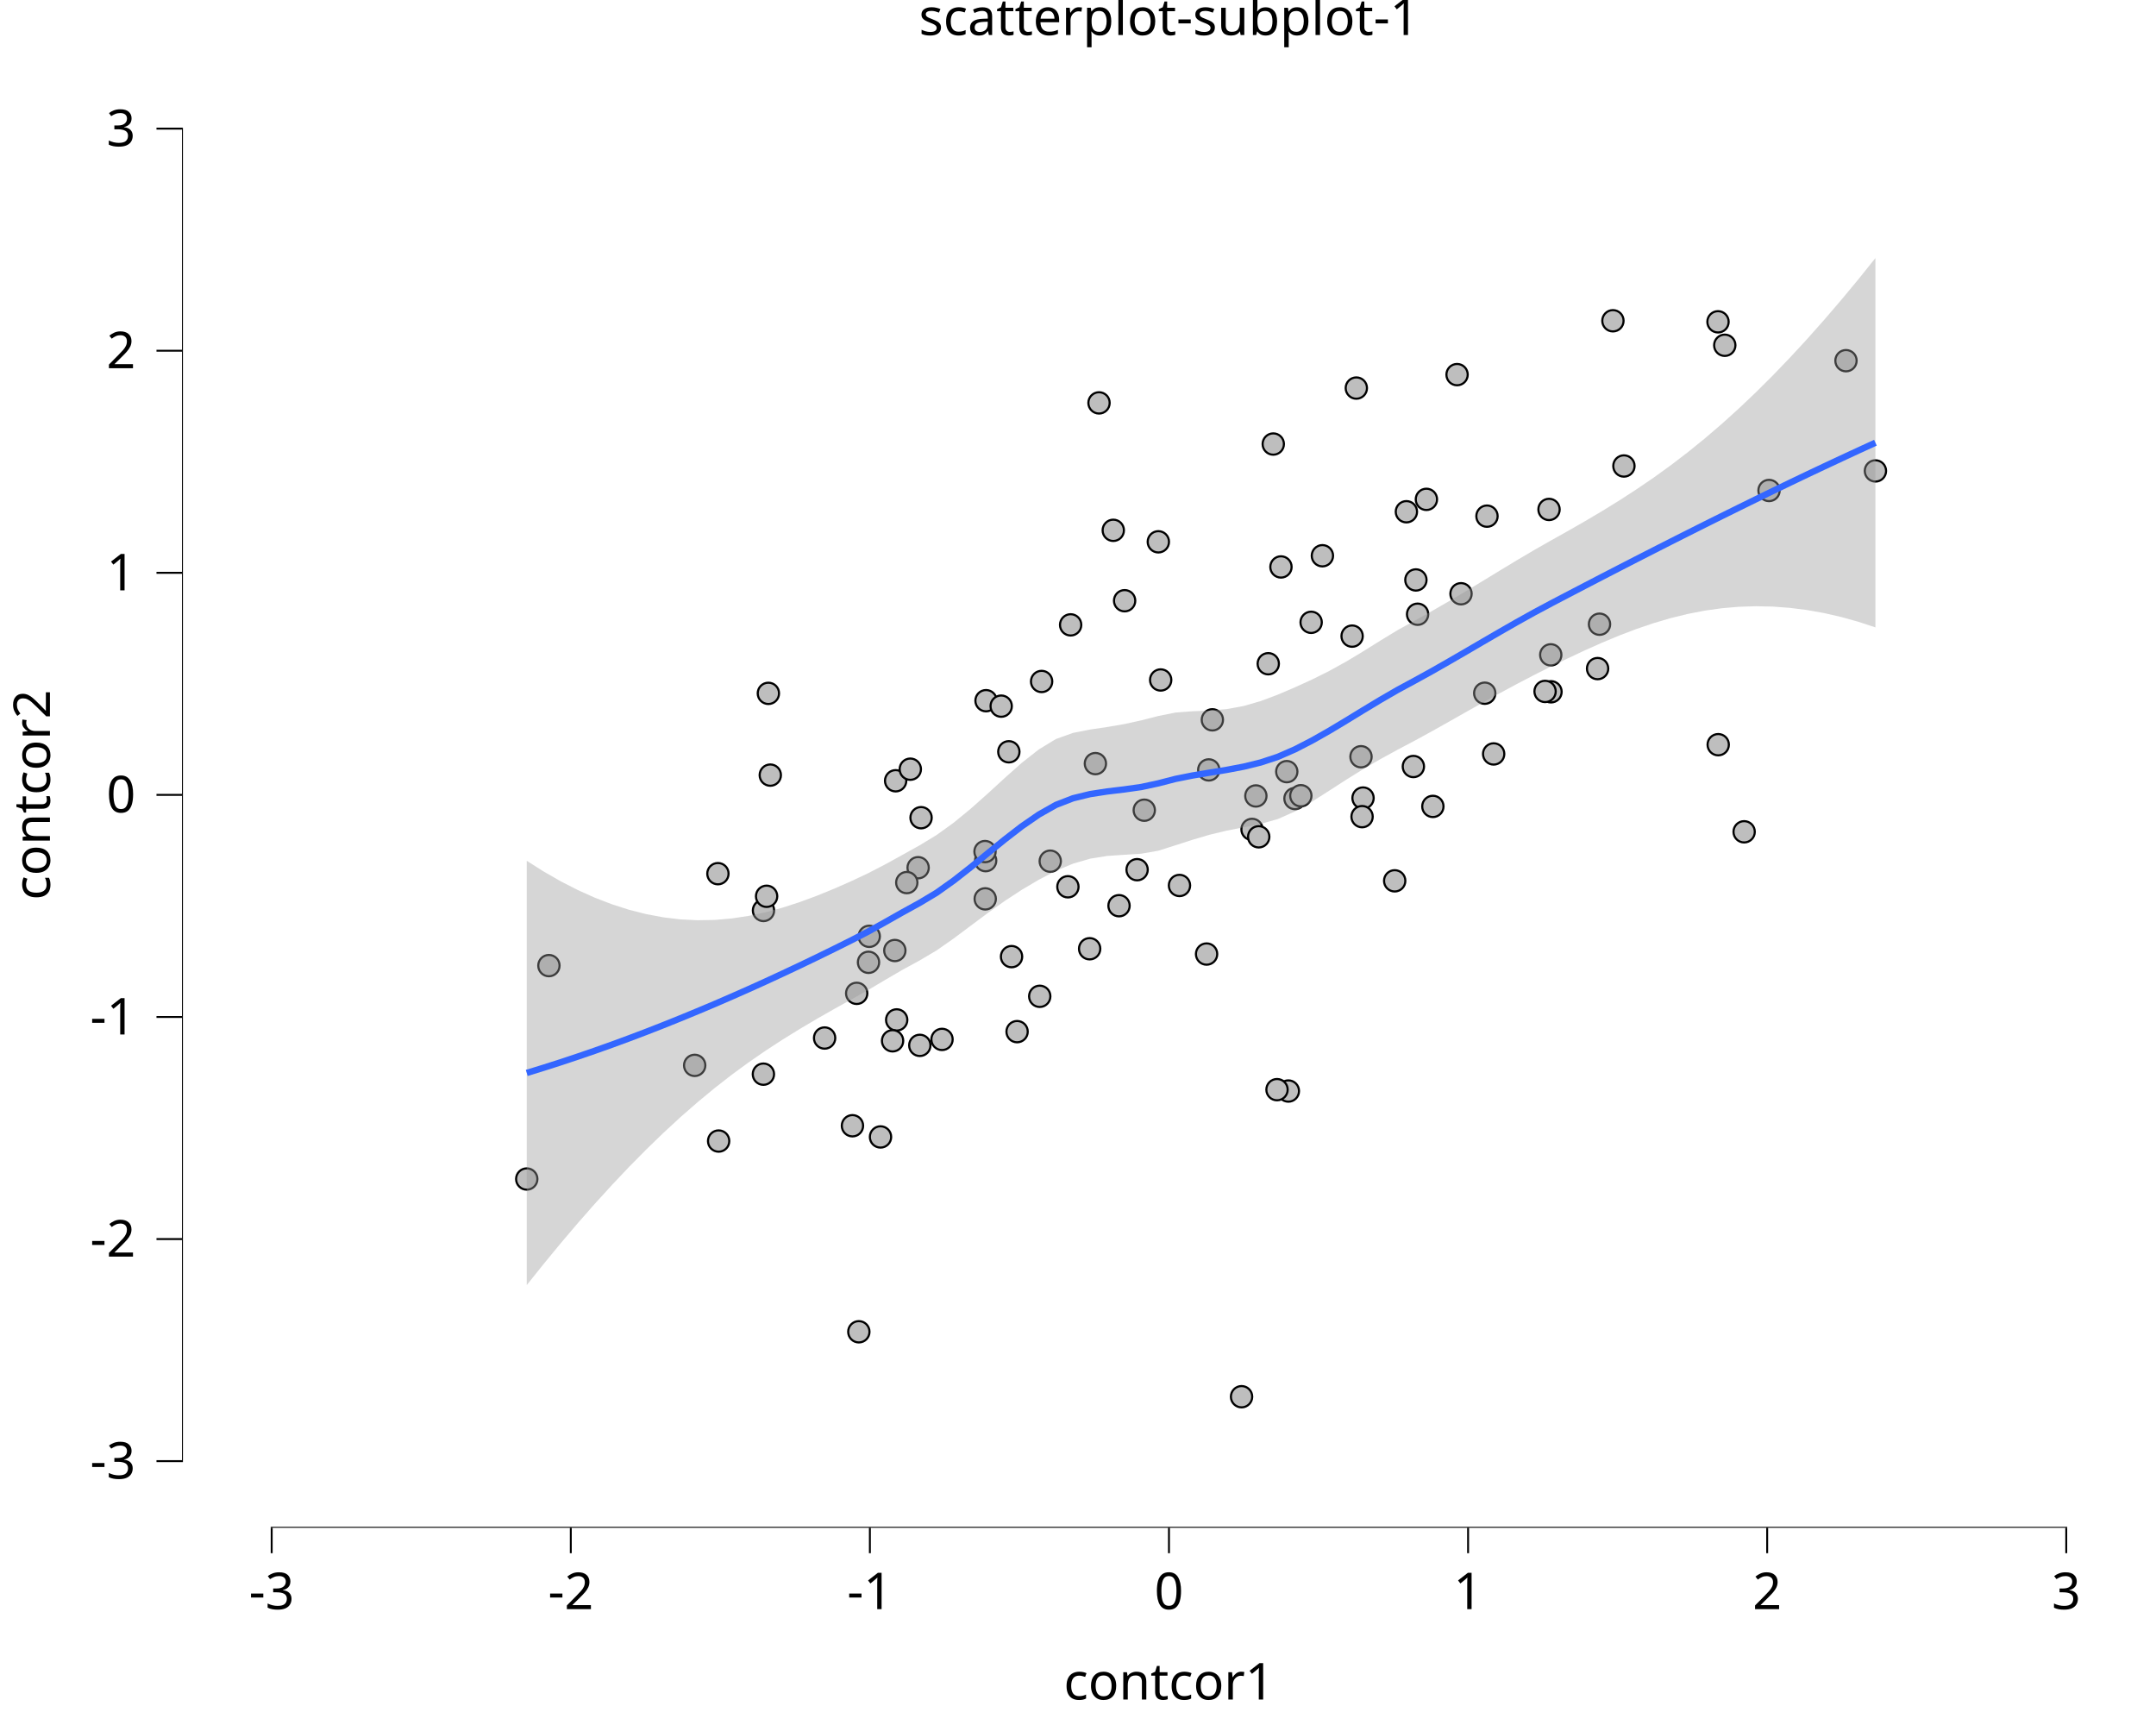
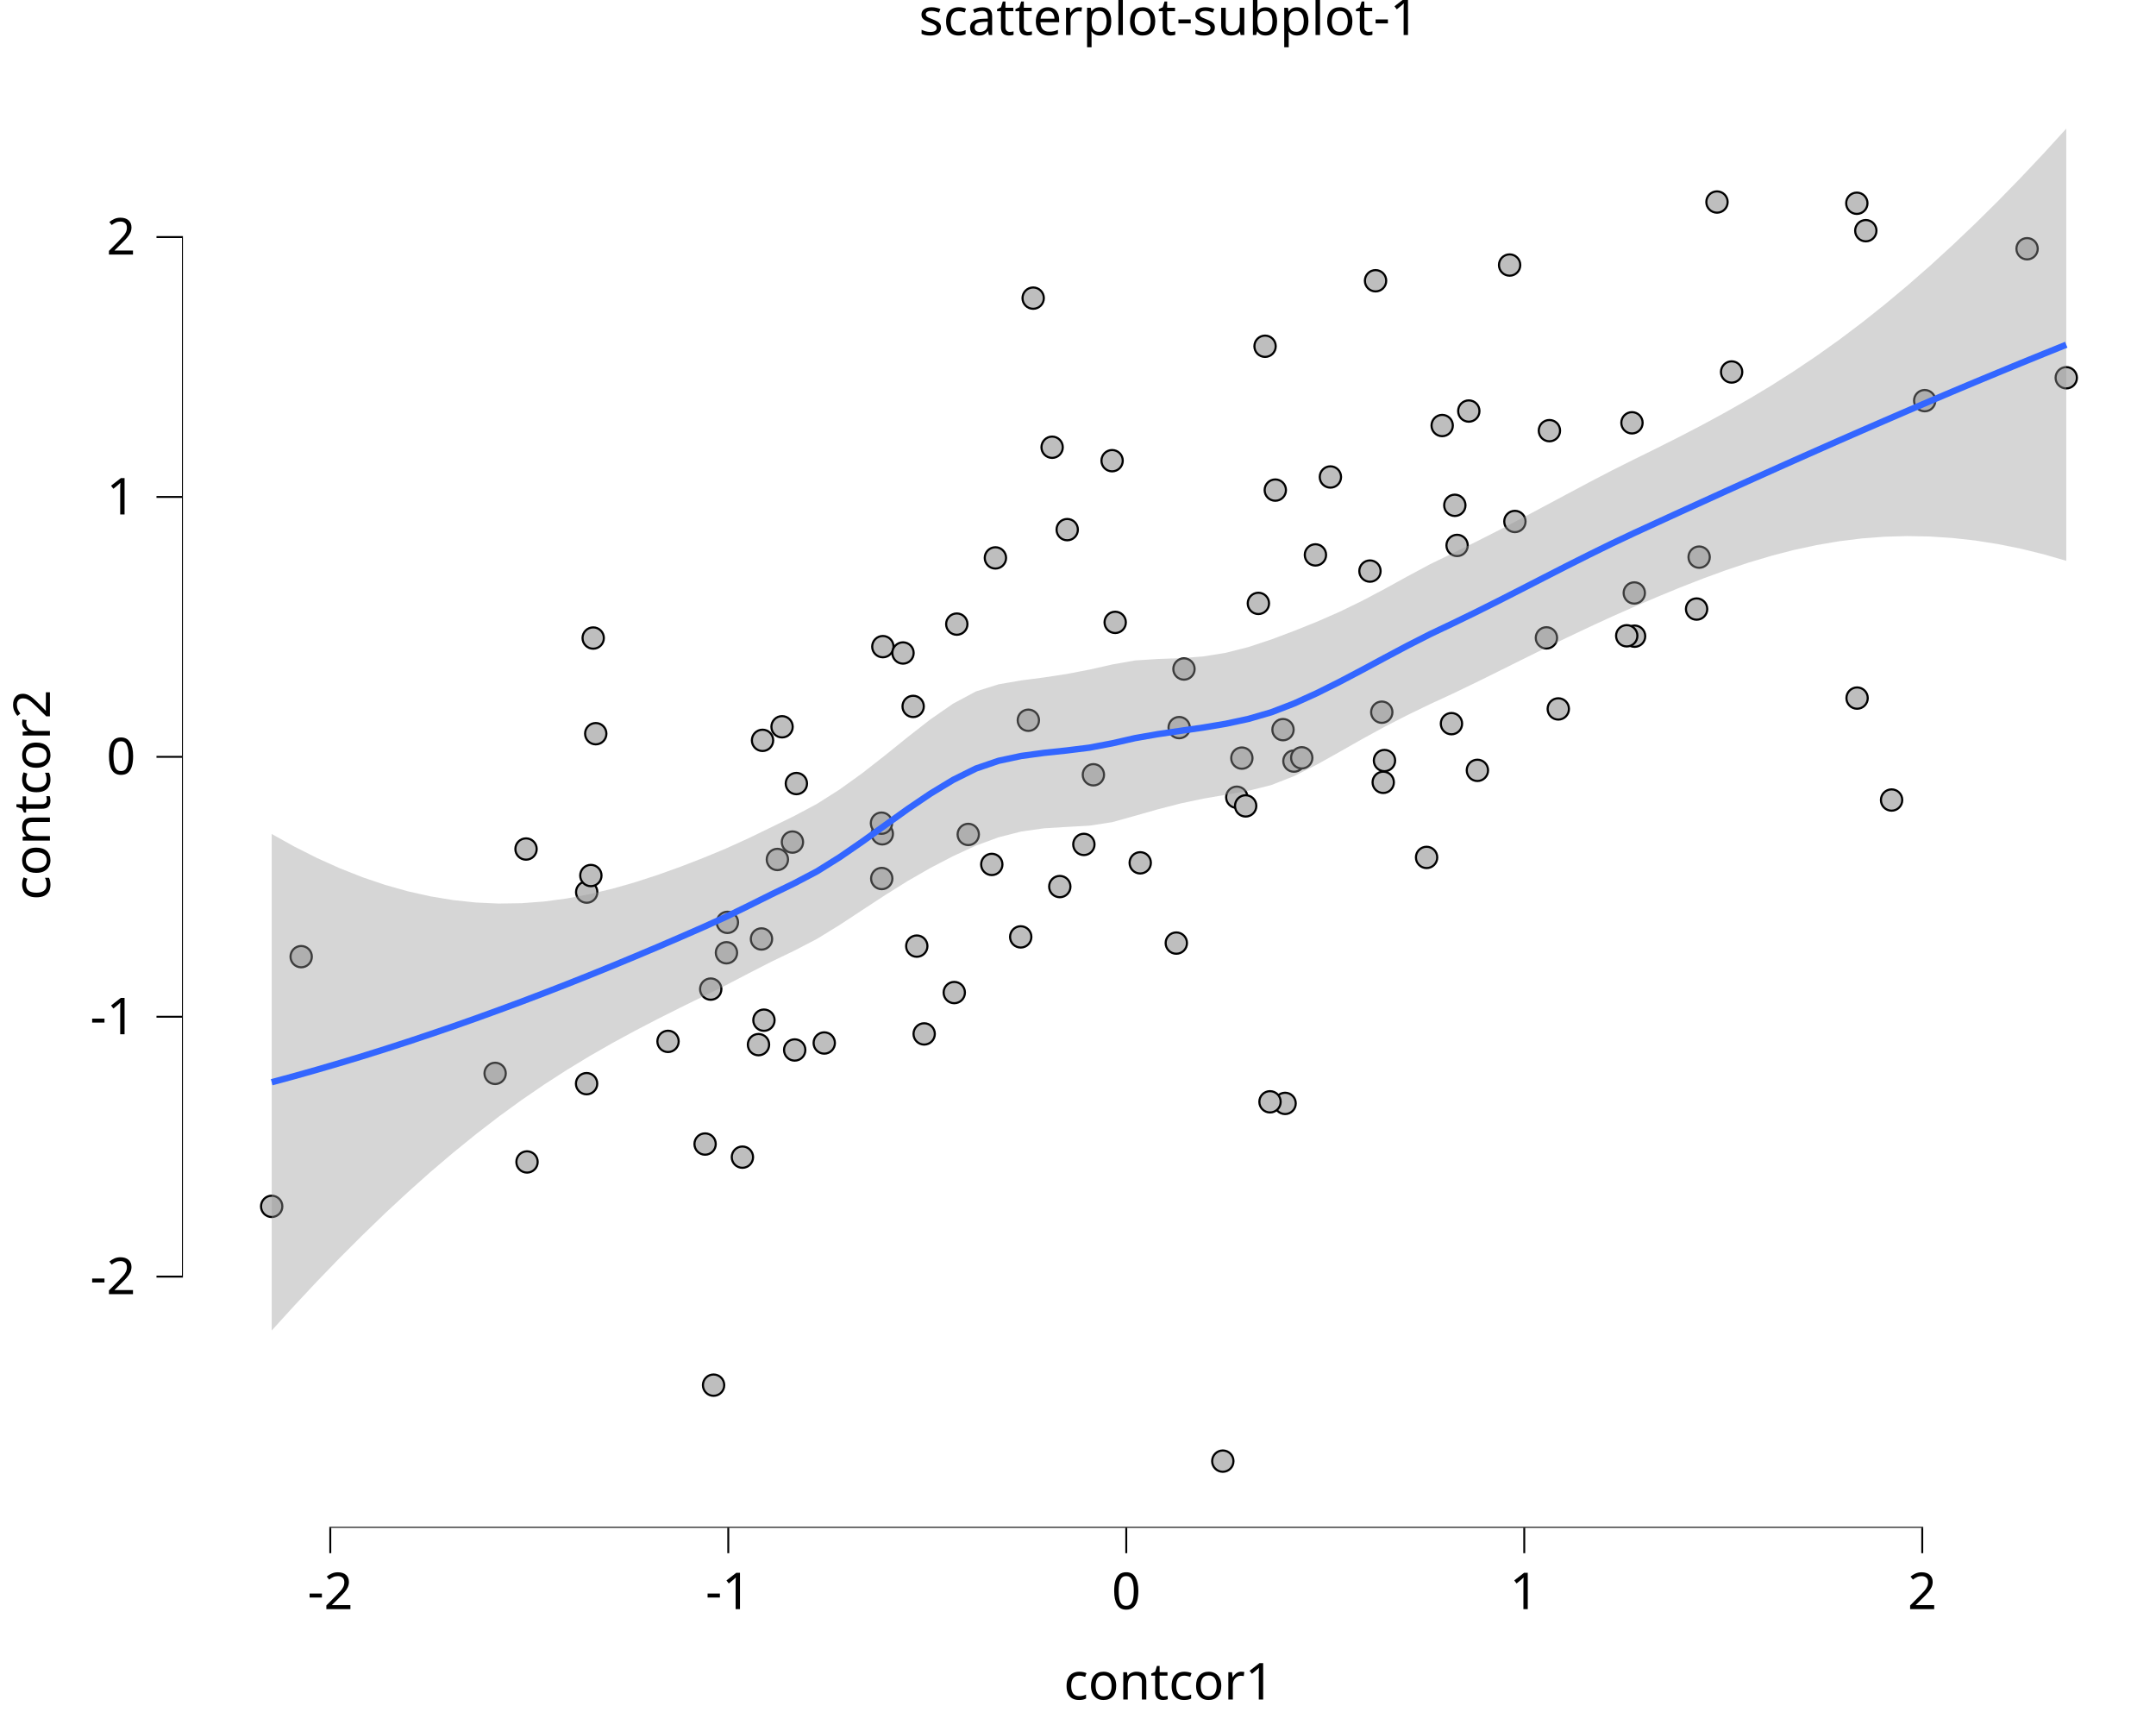
<svg xmlns="http://www.w3.org/2000/svg" class="svglite" data-engine-version="2.0" width="720.00pt" height="576.00pt" viewBox="0 0 720.00 576.00">
  <defs>
    <style type="text/css">
    .svglite line, .svglite polyline, .svglite polygon, .svglite path, .svglite rect, .svglite circle {
      fill: none;
      stroke: #000000;
      stroke-linecap: round;
      stroke-linejoin: round;
      stroke-miterlimit: 10.00;
    }
  </style>
  </defs>
  <rect width="100%" height="100%" style="stroke: none; fill: #FFFFFF;" />
  <defs>
    <clipPath id="cpMC4wMHw3MjAuMDB8MC4wMHw1NzYuMDA=">
      <rect x="0.00" y="0.00" width="720.00" height="576.00" />
    </clipPath>
  </defs>
  <g clip-path="url(#cpMC4wMHw3MjAuMDB8MC4wMHw1NzYuMDA=)">
    <rect x="0.00" y="0.00" width="720.00" height="576.00" style="stroke-width: 10.67; stroke: none;" />
  </g>
  <defs>
    <clipPath id="cpNjAuNzd8NzIwLjAwfDIwLjcxfDUxMC4xNA==">
      <rect x="60.77" y="20.71" width="659.23" height="489.43" />
    </clipPath>
  </defs>
  <g clip-path="url(#cpNjAuNzd8NzIwLjAwfDIwLjcxfDUxMC4xNA==)">
    <rect x="60.77" y="20.71" width="659.23" height="489.43" style="stroke-width: 10.67; stroke: none;" />
-     <circle cx="542.31" cy="155.60" r="3.56" style="stroke-width: 0.71; fill: #BEBEBE;" />
-     <circle cx="299.45" cy="340.56" r="3.56" style="stroke-width: 0.71; fill: #BEBEBE;" />
-     <circle cx="329.16" cy="287.38" r="3.56" style="stroke-width: 0.71; fill: #BEBEBE;" />
-     <circle cx="257.24" cy="258.82" r="3.56" style="stroke-width: 0.71; fill: #BEBEBE;" />
-     <circle cx="387.61" cy="227.05" r="3.56" style="stroke-width: 0.71; fill: #BEBEBE;" />
-     <circle cx="517.88" cy="218.66" r="3.56" style="stroke-width: 0.71; fill: #BEBEBE;" />
-     <circle cx="404.87" cy="240.36" r="3.56" style="stroke-width: 0.71; fill: #BEBEBE;" />
-     <circle cx="294.05" cy="379.64" r="3.56" style="stroke-width: 0.71; fill: #BEBEBE;" />
-     <circle cx="590.77" cy="163.78" r="3.56" style="stroke-width: 0.71; fill: #BEBEBE;" />
-     <circle cx="476.35" cy="166.74" r="3.56" style="stroke-width: 0.71; fill: #BEBEBE;" />
-     <circle cx="307.59" cy="273.04" r="3.56" style="stroke-width: 0.71; fill: #BEBEBE;" />
-     <circle cx="329.29" cy="233.97" r="3.56" style="stroke-width: 0.71; fill: #BEBEBE;" />
-     <circle cx="575.99" cy="115.29" r="3.56" style="stroke-width: 0.71; fill: #BEBEBE;" />
-     <circle cx="454.51" cy="252.68" r="3.56" style="stroke-width: 0.71; fill: #BEBEBE;" />
-     <circle cx="299.10" cy="260.71" r="3.56" style="stroke-width: 0.71; fill: #BEBEBE;" />
-     <circle cx="425.21" cy="148.27" r="3.56" style="stroke-width: 0.71; fill: #BEBEBE;" />
-     <circle cx="487.91" cy="198.26" r="3.56" style="stroke-width: 0.71; fill: #BEBEBE;" />
-     <circle cx="337.81" cy="319.43" r="3.56" style="stroke-width: 0.71; fill: #BEBEBE;" />
-     <circle cx="423.54" cy="221.63" r="3.56" style="stroke-width: 0.71; fill: #BEBEBE;" />
-     <circle cx="379.74" cy="290.40" r="3.56" style="stroke-width: 0.71; fill: #BEBEBE;" />
-     <circle cx="290.28" cy="312.65" r="3.56" style="stroke-width: 0.71; fill: #BEBEBE;" />
-     <circle cx="452.95" cy="129.58" r="3.56" style="stroke-width: 0.71; fill: #BEBEBE;" />
-     <circle cx="538.64" cy="107.11" r="3.56" style="stroke-width: 0.71; fill: #BEBEBE;" />
-     <circle cx="427.78" cy="189.31" r="3.56" style="stroke-width: 0.71; fill: #BEBEBE;" />
-     <circle cx="517.30" cy="170.11" r="3.56" style="stroke-width: 0.71; fill: #BEBEBE;" />
-     <circle cx="183.31" cy="322.43" r="3.56" style="stroke-width: 0.71; fill: #BEBEBE;" />
-     <circle cx="284.68" cy="375.90" r="3.56" style="stroke-width: 0.71; fill: #BEBEBE;" />
-     <circle cx="432.46" cy="266.64" r="3.56" style="stroke-width: 0.71; fill: #BEBEBE;" />
-     <circle cx="254.94" cy="358.68" r="3.56" style="stroke-width: 0.71; fill: #BEBEBE;" />
-     <circle cx="455.19" cy="266.48" r="3.56" style="stroke-width: 0.71; fill: #BEBEBE;" />
-     <circle cx="382.13" cy="270.54" r="3.56" style="stroke-width: 0.71; fill: #BEBEBE;" />
-     <circle cx="347.85" cy="227.55" r="3.56" style="stroke-width: 0.71; fill: #BEBEBE;" />
-     <circle cx="429.72" cy="257.66" r="3.56" style="stroke-width: 0.71; fill: #BEBEBE;" />
-     <circle cx="573.80" cy="248.66" r="3.56" style="stroke-width: 0.71; fill: #BEBEBE;" />
-     <circle cx="418.12" cy="276.95" r="3.56" style="stroke-width: 0.71; fill: #BEBEBE;" />
-     <circle cx="307.17" cy="349.06" r="3.56" style="stroke-width: 0.71; fill: #BEBEBE;" />
-     <circle cx="495.83" cy="231.47" r="3.56" style="stroke-width: 0.71; fill: #BEBEBE;" />
-     <circle cx="231.99" cy="355.74" r="3.56" style="stroke-width: 0.71; fill: #BEBEBE;" />
-     <circle cx="393.89" cy="295.67" r="3.56" style="stroke-width: 0.71; fill: #BEBEBE;" />
-     <circle cx="350.73" cy="287.56" r="3.56" style="stroke-width: 0.71; fill: #BEBEBE;" />
-     <circle cx="534.16" cy="208.43" r="3.56" style="stroke-width: 0.71; fill: #BEBEBE;" />
-     <circle cx="375.57" cy="200.59" r="3.56" style="stroke-width: 0.71; fill: #BEBEBE;" />
-     <circle cx="254.97" cy="304.02" r="3.56" style="stroke-width: 0.71; fill: #BEBEBE;" />
-     <circle cx="175.91" cy="393.69" r="3.56" style="stroke-width: 0.71; fill: #BEBEBE;" />
-     <circle cx="334.35" cy="235.79" r="3.56" style="stroke-width: 0.71; fill: #BEBEBE;" />
-     <circle cx="451.54" cy="212.41" r="3.56" style="stroke-width: 0.71; fill: #BEBEBE;" />
-     <circle cx="347.22" cy="332.68" r="3.56" style="stroke-width: 0.71; fill: #BEBEBE;" />
-     <circle cx="363.89" cy="316.80" r="3.56" style="stroke-width: 0.71; fill: #BEBEBE;" />
-     <circle cx="420.35" cy="279.42" r="3.56" style="stroke-width: 0.71; fill: #BEBEBE;" />
-     <circle cx="472.84" cy="193.65" r="3.56" style="stroke-width: 0.71; fill: #BEBEBE;" />
-     <circle cx="403.67" cy="257.08" r="3.56" style="stroke-width: 0.71; fill: #BEBEBE;" />
-     <circle cx="336.90" cy="251.03" r="3.56" style="stroke-width: 0.71; fill: #BEBEBE;" />
-     <circle cx="314.59" cy="347.07" r="3.56" style="stroke-width: 0.71; fill: #BEBEBE;" />
-     <circle cx="441.62" cy="185.57" r="3.56" style="stroke-width: 0.71; fill: #BEBEBE;" />
-     <circle cx="626.30" cy="157.25" r="3.56" style="stroke-width: 0.71; fill: #BEBEBE;" />
-     <circle cx="517.96" cy="231.00" r="3.56" style="stroke-width: 0.71; fill: #BEBEBE;" />
-     <circle cx="486.59" cy="125.09" r="3.56" style="stroke-width: 0.71; fill: #BEBEBE;" />
-     <circle cx="298.08" cy="347.54" r="3.56" style="stroke-width: 0.71; fill: #BEBEBE;" />
-     <circle cx="357.54" cy="208.65" r="3.56" style="stroke-width: 0.71; fill: #BEBEBE;" />
-     <circle cx="329.02" cy="300.14" r="3.56" style="stroke-width: 0.71; fill: #BEBEBE;" />
-     <circle cx="478.51" cy="269.27" r="3.56" style="stroke-width: 0.71; fill: #BEBEBE;" />
-     <circle cx="328.95" cy="284.35" r="3.56" style="stroke-width: 0.71; fill: #BEBEBE;" />
-     <circle cx="367.02" cy="134.53" r="3.56" style="stroke-width: 0.71; fill: #BEBEBE;" />
-     <circle cx="402.94" cy="318.57" r="3.56" style="stroke-width: 0.71; fill: #BEBEBE;" />
-     <circle cx="465.76" cy="294.12" r="3.56" style="stroke-width: 0.71; fill: #BEBEBE;" />
-     <circle cx="298.83" cy="317.39" r="3.56" style="stroke-width: 0.71; fill: #BEBEBE;" />
-     <circle cx="306.61" cy="289.74" r="3.56" style="stroke-width: 0.71; fill: #BEBEBE;" />
-     <circle cx="286.09" cy="331.69" r="3.56" style="stroke-width: 0.71; fill: #BEBEBE;" />
-     <circle cx="573.73" cy="107.46" r="3.56" style="stroke-width: 0.71; fill: #BEBEBE;" />
-     <circle cx="515.98" cy="230.88" r="3.56" style="stroke-width: 0.71; fill: #BEBEBE;" />
-     <circle cx="290.04" cy="321.33" r="3.56" style="stroke-width: 0.71; fill: #BEBEBE;" />
-     <circle cx="373.70" cy="302.43" r="3.56" style="stroke-width: 0.71; fill: #BEBEBE;" />
-     <circle cx="365.81" cy="254.98" r="3.56" style="stroke-width: 0.71; fill: #BEBEBE;" />
-     <circle cx="434.42" cy="265.70" r="3.56" style="stroke-width: 0.71; fill: #BEBEBE;" />
-     <circle cx="430.25" cy="364.31" r="3.56" style="stroke-width: 0.71; fill: #BEBEBE;" />
-     <circle cx="498.81" cy="251.75" r="3.56" style="stroke-width: 0.71; fill: #BEBEBE;" />
-     <circle cx="371.78" cy="177.08" r="3.56" style="stroke-width: 0.71; fill: #BEBEBE;" />
-     <circle cx="473.41" cy="205.10" r="3.56" style="stroke-width: 0.71; fill: #BEBEBE;" />
-     <circle cx="356.63" cy="296.11" r="3.56" style="stroke-width: 0.71; fill: #BEBEBE;" />
-     <circle cx="386.83" cy="180.92" r="3.56" style="stroke-width: 0.71; fill: #BEBEBE;" />
-     <circle cx="302.82" cy="294.71" r="3.56" style="stroke-width: 0.71; fill: #BEBEBE;" />
-     <circle cx="414.62" cy="466.38" r="3.56" style="stroke-width: 0.71; fill: #BEBEBE;" />
-     <circle cx="437.86" cy="207.80" r="3.56" style="stroke-width: 0.71; fill: #BEBEBE;" />
-     <circle cx="582.46" cy="277.75" r="3.56" style="stroke-width: 0.71; fill: #BEBEBE;" />
-     <circle cx="304.00" cy="256.84" r="3.56" style="stroke-width: 0.71; fill: #BEBEBE;" />
-     <circle cx="239.99" cy="381.01" r="3.56" style="stroke-width: 0.71; fill: #BEBEBE;" />
-     <circle cx="419.40" cy="265.78" r="3.56" style="stroke-width: 0.71; fill: #BEBEBE;" />
-     <circle cx="275.38" cy="346.61" r="3.56" style="stroke-width: 0.71; fill: #BEBEBE;" />
-     <circle cx="496.58" cy="172.35" r="3.56" style="stroke-width: 0.71; fill: #BEBEBE;" />
-     <circle cx="454.87" cy="272.69" r="3.56" style="stroke-width: 0.71; fill: #BEBEBE;" />
-     <circle cx="616.47" cy="120.44" r="3.56" style="stroke-width: 0.71; fill: #BEBEBE;" />
-     <circle cx="256.60" cy="231.52" r="3.56" style="stroke-width: 0.71; fill: #BEBEBE;" />
-     <circle cx="286.81" cy="444.70" r="3.56" style="stroke-width: 0.71; fill: #BEBEBE;" />
-     <circle cx="469.67" cy="170.88" r="3.56" style="stroke-width: 0.71; fill: #BEBEBE;" />
-     <circle cx="239.75" cy="291.73" r="3.56" style="stroke-width: 0.71; fill: #BEBEBE;" />
-     <circle cx="339.66" cy="344.48" r="3.56" style="stroke-width: 0.71; fill: #BEBEBE;" />
-     <circle cx="426.46" cy="363.85" r="3.56" style="stroke-width: 0.71; fill: #BEBEBE;" />
-     <circle cx="472.00" cy="255.95" r="3.56" style="stroke-width: 0.71; fill: #BEBEBE;" />
-     <circle cx="256.01" cy="299.28" r="3.56" style="stroke-width: 0.71; fill: #BEBEBE;" />
-     <circle cx="533.52" cy="223.25" r="3.56" style="stroke-width: 0.71; fill: #BEBEBE;" />
-     <polygon points="175.91,287.43 181.61,291.04 187.31,294.31 193.01,297.22 198.71,299.78 204.42,301.97 210.12,303.80 215.82,305.24 221.52,306.31 227.22,306.99 232.92,307.28 238.62,307.18 244.32,306.69 250.02,305.83 255.73,304.60 261.43,303.05 267.13,301.20 272.83,299.09 278.53,296.76 284.23,294.26 289.93,291.57 295.63,288.62 301.33,285.48 307.04,282.30 312.74,278.85 318.44,274.74 324.14,270.07 329.84,265.00 335.54,259.77 341.24,254.71 346.94,250.23 352.64,246.76 358.35,244.72 364.05,243.60 369.75,242.76 375.45,241.78 381.15,240.53 386.85,239.07 392.55,237.93 398.25,237.50 403.95,237.27 409.66,236.78 415.36,235.73 421.06,234.08 426.76,231.94 432.46,229.50 438.16,226.90 443.86,224.06 449.56,220.91 455.26,217.48 460.97,213.91 466.67,210.44 472.37,207.29 478.07,204.11 483.77,200.82 489.47,197.44 495.17,193.99 500.87,190.52 506.57,187.07 512.28,183.70 517.98,180.45 523.68,177.26 529.38,173.99 535.08,170.62 540.78,167.10 546.48,163.41 552.18,159.53 557.88,155.41 563.59,151.05 569.29,146.43 574.99,141.55 580.69,136.40 586.39,130.99 592.09,125.31 597.79,119.38 603.49,113.21 609.19,106.79 614.90,100.14 620.60,93.27 626.30,86.17 626.30,209.49 620.60,207.62 614.90,206.03 609.19,204.72 603.49,203.70 597.79,202.98 592.09,202.55 586.39,202.43 580.69,202.61 574.99,203.10 569.29,203.90 563.59,205.01 557.88,206.41 552.18,208.09 546.48,210.03 540.78,212.20 535.08,214.57 529.38,217.11 523.68,219.78 517.98,222.54 512.28,225.41 506.57,228.39 500.87,231.46 495.17,234.61 489.47,237.82 483.77,241.04 478.07,244.25 472.37,247.36 466.67,250.37 460.97,253.49 455.26,256.81 449.56,260.36 443.86,264.04 438.16,267.67 432.46,270.94 426.76,273.48 421.06,275.10 415.36,276.24 409.66,277.36 403.95,278.73 398.25,280.41 392.55,282.25 386.85,284.06 381.15,285.06 375.45,285.42 369.75,285.81 364.05,286.72 358.35,288.38 352.64,290.76 346.94,293.74 341.24,297.11 335.54,300.84 329.84,304.89 324.14,309.14 318.44,313.40 312.74,317.38 307.04,320.75 301.33,323.86 295.63,327.19 289.93,330.57 284.23,333.77 278.53,336.94 272.83,340.19 267.13,343.56 261.43,347.08 255.73,350.79 250.02,354.73 244.32,358.91 238.62,363.35 232.92,368.07 227.22,373.05 221.52,378.31 215.82,383.83 210.12,389.60 204.42,395.62 198.71,401.88 193.01,408.36 187.31,415.07 181.61,421.99 175.91,429.11 " style="stroke-width: 0.00; stroke: none; stroke-linecap: butt; fill: #999999; fill-opacity: 0.40;" />
-     <polyline points="175.91,287.43 181.61,291.04 187.31,294.31 193.01,297.22 198.71,299.78 204.42,301.97 210.12,303.80 215.82,305.24 221.52,306.31 227.22,306.99 232.92,307.28 238.62,307.18 244.32,306.69 250.02,305.83 255.73,304.60 261.43,303.05 267.13,301.20 272.83,299.09 278.53,296.76 284.23,294.26 289.93,291.57 295.63,288.62 301.33,285.48 307.04,282.30 312.74,278.85 318.44,274.74 324.14,270.07 329.84,265.00 335.54,259.77 341.24,254.71 346.94,250.23 352.64,246.76 358.35,244.72 364.05,243.60 369.75,242.76 375.45,241.78 381.15,240.53 386.85,239.07 392.55,237.93 398.25,237.50 403.95,237.27 409.66,236.78 415.36,235.73 421.06,234.08 426.76,231.94 432.46,229.50 438.16,226.90 443.86,224.06 449.56,220.91 455.26,217.48 460.97,213.91 466.67,210.44 472.37,207.29 478.07,204.11 483.77,200.82 489.47,197.44 495.17,193.99 500.87,190.52 506.57,187.07 512.28,183.70 517.98,180.45 523.68,177.26 529.38,173.99 535.08,170.62 540.78,167.10 546.48,163.41 552.18,159.53 557.88,155.41 563.59,151.05 569.29,146.43 574.99,141.55 580.69,136.40 586.39,130.99 592.09,125.31 597.79,119.38 603.49,113.21 609.19,106.79 614.90,100.14 620.60,93.27 626.30,86.17 " style="stroke-width: 2.13; stroke: none; stroke-linecap: butt;" />
-     <polyline points="626.30,209.49 620.60,207.62 614.90,206.03 609.19,204.72 603.49,203.70 597.79,202.98 592.09,202.55 586.39,202.43 580.69,202.61 574.99,203.10 569.29,203.90 563.59,205.01 557.88,206.41 552.18,208.09 546.48,210.03 540.78,212.20 535.08,214.57 529.38,217.11 523.68,219.78 517.98,222.54 512.28,225.41 506.57,228.39 500.87,231.46 495.17,234.61 489.47,237.82 483.77,241.04 478.07,244.25 472.37,247.36 466.67,250.37 460.97,253.49 455.26,256.81 449.56,260.36 443.86,264.04 438.16,267.67 432.46,270.94 426.76,273.48 421.06,275.10 415.36,276.24 409.66,277.36 403.95,278.73 398.25,280.41 392.55,282.25 386.85,284.06 381.15,285.06 375.45,285.42 369.75,285.81 364.05,286.72 358.35,288.38 352.64,290.76 346.94,293.74 341.24,297.11 335.54,300.84 329.84,304.89 324.14,309.14 318.44,313.40 312.74,317.38 307.04,320.75 301.33,323.86 295.63,327.19 289.93,330.57 284.23,333.77 278.53,336.94 272.83,340.19 267.13,343.56 261.43,347.08 255.73,350.79 250.02,354.73 244.32,358.91 238.62,363.35 232.92,368.07 227.22,373.05 221.52,378.31 215.82,383.83 210.12,389.60 204.42,395.62 198.71,401.88 193.01,408.36 187.31,415.07 181.61,421.99 175.91,429.11 " style="stroke-width: 2.13; stroke: none; stroke-linecap: butt;" />
-     <polyline points="175.91,358.27 181.61,356.51 187.31,354.69 193.01,352.79 198.71,350.83 204.42,348.80 210.12,346.70 215.82,344.54 221.52,342.31 227.22,340.02 232.92,337.67 238.62,335.27 244.32,332.80 250.02,330.28 255.73,327.70 261.43,325.06 267.13,322.38 272.83,319.64 278.53,316.85 284.23,314.01 289.93,311.07 295.63,307.90 301.33,304.67 307.04,301.53 312.74,298.12 318.44,294.07 324.14,289.61 329.84,284.94 335.54,280.31 341.24,275.91 346.94,271.98 352.64,268.76 358.35,266.55 364.05,265.16 369.75,264.28 375.45,263.60 381.15,262.79 386.85,261.56 392.55,260.09 398.25,258.95 403.95,258.00 409.66,257.07 415.36,255.99 421.06,254.59 426.76,252.71 432.46,250.22 438.16,247.28 443.86,244.05 449.56,240.63 455.26,237.14 460.97,233.70 466.67,230.40 472.37,227.32 478.07,224.18 483.77,220.93 489.47,217.63 495.17,214.30 500.87,210.99 506.57,207.73 512.28,204.55 517.98,201.50 523.68,198.52 529.38,195.55 535.08,192.59 540.78,189.65 546.48,186.72 552.18,183.81 557.88,180.91 563.59,178.03 569.29,175.17 574.99,172.33 580.69,169.51 586.39,166.71 592.09,163.93 597.79,161.18 603.49,158.45 609.19,155.76 614.90,153.09 620.60,150.44 626.30,147.83 " style="stroke-width: 2.13; stroke: #3366FF; stroke-linecap: butt;" />
-     <line x1="90.41" y1="510.14" x2="690.35" y2="510.14" style="stroke-width: 0.64; stroke-linecap: butt;" />
-     <line x1="60.77" y1="488.21" x2="60.77" y2="42.64" style="stroke-width: 0.64; stroke-linecap: butt;" />
+     <circle cx="578.28" cy="124.21" r="3.56" style="stroke-width: 0.71; fill: #BEBEBE;" />
+     <circle cx="255.12" cy="340.65" r="3.56" style="stroke-width: 0.71; fill: #BEBEBE;" />
+     <circle cx="294.65" cy="278.42" r="3.56" style="stroke-width: 0.71; fill: #BEBEBE;" />
+     <circle cx="198.95" cy="244.99" r="3.56" style="stroke-width: 0.71; fill: #BEBEBE;" />
+     <circle cx="372.42" cy="207.82" r="3.56" style="stroke-width: 0.71; fill: #BEBEBE;" />
+     <circle cx="545.77" cy="198.00" r="3.56" style="stroke-width: 0.71; fill: #BEBEBE;" />
+     <circle cx="395.39" cy="223.39" r="3.56" style="stroke-width: 0.71; fill: #BEBEBE;" />
+     <circle cx="247.93" cy="386.39" r="3.56" style="stroke-width: 0.71; fill: #BEBEBE;" />
+     <circle cx="642.76" cy="133.78" r="3.56" style="stroke-width: 0.71; fill: #BEBEBE;" />
+     <circle cx="490.51" cy="137.25" r="3.56" style="stroke-width: 0.71; fill: #BEBEBE;" />
+     <circle cx="265.95" cy="261.64" r="3.56" style="stroke-width: 0.71; fill: #BEBEBE;" />
+     <circle cx="294.83" cy="215.92" r="3.56" style="stroke-width: 0.71; fill: #BEBEBE;" />
+     <circle cx="623.09" cy="77.03" r="3.56" style="stroke-width: 0.71; fill: #BEBEBE;" />
+     <circle cx="461.45" cy="237.81" r="3.56" style="stroke-width: 0.71; fill: #BEBEBE;" />
+     <circle cx="254.65" cy="247.21" r="3.56" style="stroke-width: 0.71; fill: #BEBEBE;" />
+     <circle cx="422.47" cy="115.62" r="3.56" style="stroke-width: 0.71; fill: #BEBEBE;" />
+     <circle cx="505.90" cy="174.13" r="3.56" style="stroke-width: 0.71; fill: #BEBEBE;" />
+     <circle cx="306.16" cy="315.92" r="3.56" style="stroke-width: 0.71; fill: #BEBEBE;" />
+     <circle cx="420.24" cy="201.48" r="3.56" style="stroke-width: 0.71; fill: #BEBEBE;" />
+     <circle cx="361.96" cy="281.96" r="3.56" style="stroke-width: 0.71; fill: #BEBEBE;" />
+     <circle cx="242.92" cy="307.99" r="3.56" style="stroke-width: 0.71; fill: #BEBEBE;" />
+     <circle cx="459.37" cy="93.75" r="3.56" style="stroke-width: 0.71; fill: #BEBEBE;" />
+     <circle cx="573.39" cy="67.46" r="3.56" style="stroke-width: 0.71; fill: #BEBEBE;" />
+     <circle cx="425.89" cy="163.65" r="3.56" style="stroke-width: 0.71; fill: #BEBEBE;" />
+     <circle cx="545.00" cy="141.18" r="3.56" style="stroke-width: 0.71; fill: #BEBEBE;" />
+     <circle cx="100.58" cy="319.44" r="3.56" style="stroke-width: 0.71; fill: #BEBEBE;" />
+     <circle cx="235.47" cy="382.01" r="3.56" style="stroke-width: 0.71; fill: #BEBEBE;" />
+     <circle cx="432.11" cy="254.14" r="3.56" style="stroke-width: 0.71; fill: #BEBEBE;" />
+     <circle cx="195.89" cy="361.85" r="3.56" style="stroke-width: 0.71; fill: #BEBEBE;" />
+     <circle cx="462.35" cy="253.96" r="3.56" style="stroke-width: 0.71; fill: #BEBEBE;" />
+     <circle cx="365.14" cy="258.71" r="3.56" style="stroke-width: 0.71; fill: #BEBEBE;" />
+     <circle cx="319.52" cy="208.40" r="3.56" style="stroke-width: 0.71; fill: #BEBEBE;" />
+     <circle cx="428.46" cy="243.64" r="3.56" style="stroke-width: 0.71; fill: #BEBEBE;" />
+     <circle cx="620.18" cy="233.10" r="3.56" style="stroke-width: 0.71; fill: #BEBEBE;" />
+     <circle cx="413.03" cy="266.21" r="3.56" style="stroke-width: 0.71; fill: #BEBEBE;" />
+     <circle cx="265.39" cy="350.60" r="3.56" style="stroke-width: 0.71; fill: #BEBEBE;" />
+     <circle cx="516.43" cy="212.99" r="3.56" style="stroke-width: 0.71; fill: #BEBEBE;" />
+     <circle cx="165.35" cy="358.42" r="3.56" style="stroke-width: 0.71; fill: #BEBEBE;" />
+     <circle cx="380.78" cy="288.11" r="3.56" style="stroke-width: 0.71; fill: #BEBEBE;" />
+     <circle cx="323.35" cy="278.63" r="3.56" style="stroke-width: 0.71; fill: #BEBEBE;" />
+     <circle cx="567.43" cy="186.03" r="3.56" style="stroke-width: 0.71; fill: #BEBEBE;" />
+     <circle cx="356.40" cy="176.85" r="3.56" style="stroke-width: 0.71; fill: #BEBEBE;" />
+     <circle cx="195.93" cy="297.89" r="3.56" style="stroke-width: 0.71; fill: #BEBEBE;" />
+     <circle cx="90.73" cy="402.82" r="3.56" style="stroke-width: 0.71; fill: #BEBEBE;" />
+     <circle cx="301.56" cy="218.04" r="3.56" style="stroke-width: 0.71; fill: #BEBEBE;" />
+     <circle cx="457.50" cy="190.69" r="3.56" style="stroke-width: 0.71; fill: #BEBEBE;" />
+     <circle cx="318.68" cy="331.43" r="3.56" style="stroke-width: 0.71; fill: #BEBEBE;" />
+     <circle cx="340.87" cy="312.84" r="3.56" style="stroke-width: 0.71; fill: #BEBEBE;" />
+     <circle cx="415.99" cy="269.10" r="3.56" style="stroke-width: 0.71; fill: #BEBEBE;" />
+     <circle cx="485.84" cy="168.73" r="3.56" style="stroke-width: 0.71; fill: #BEBEBE;" />
+     <circle cx="393.79" cy="242.96" r="3.56" style="stroke-width: 0.71; fill: #BEBEBE;" />
+     <circle cx="304.95" cy="235.88" r="3.56" style="stroke-width: 0.71; fill: #BEBEBE;" />
+     <circle cx="275.26" cy="348.27" r="3.56" style="stroke-width: 0.71; fill: #BEBEBE;" />
+     <circle cx="444.29" cy="159.27" r="3.56" style="stroke-width: 0.71; fill: #BEBEBE;" />
+     <circle cx="690.03" cy="126.14" r="3.56" style="stroke-width: 0.71; fill: #BEBEBE;" />
+     <circle cx="545.87" cy="212.43" r="3.56" style="stroke-width: 0.71; fill: #BEBEBE;" />
+     <circle cx="504.14" cy="88.50" r="3.56" style="stroke-width: 0.71; fill: #BEBEBE;" />
+     <circle cx="253.30" cy="348.82" r="3.56" style="stroke-width: 0.71; fill: #BEBEBE;" />
+     <circle cx="332.42" cy="186.29" r="3.56" style="stroke-width: 0.71; fill: #BEBEBE;" />
+     <circle cx="294.46" cy="293.35" r="3.56" style="stroke-width: 0.71; fill: #BEBEBE;" />
+     <circle cx="493.38" cy="257.23" r="3.56" style="stroke-width: 0.71; fill: #BEBEBE;" />
+     <circle cx="294.37" cy="274.87" r="3.56" style="stroke-width: 0.71; fill: #BEBEBE;" />
+     <circle cx="345.03" cy="99.55" r="3.56" style="stroke-width: 0.71; fill: #BEBEBE;" />
+     <circle cx="392.83" cy="314.91" r="3.56" style="stroke-width: 0.71; fill: #BEBEBE;" />
+     <circle cx="476.41" cy="286.30" r="3.56" style="stroke-width: 0.71; fill: #BEBEBE;" />
+     <circle cx="254.30" cy="313.53" r="3.56" style="stroke-width: 0.71; fill: #BEBEBE;" />
+     <circle cx="264.64" cy="281.18" r="3.56" style="stroke-width: 0.71; fill: #BEBEBE;" />
+     <circle cx="237.35" cy="330.27" r="3.56" style="stroke-width: 0.71; fill: #BEBEBE;" />
+     <circle cx="620.09" cy="67.87" r="3.56" style="stroke-width: 0.71; fill: #BEBEBE;" />
+     <circle cx="543.25" cy="212.30" r="3.56" style="stroke-width: 0.71; fill: #BEBEBE;" />
+     <circle cx="242.60" cy="318.14" r="3.56" style="stroke-width: 0.71; fill: #BEBEBE;" />
+     <circle cx="353.92" cy="296.04" r="3.56" style="stroke-width: 0.71; fill: #BEBEBE;" />
+     <circle cx="343.42" cy="240.50" r="3.56" style="stroke-width: 0.71; fill: #BEBEBE;" />
+     <circle cx="434.72" cy="253.04" r="3.56" style="stroke-width: 0.71; fill: #BEBEBE;" />
+     <circle cx="429.16" cy="368.44" r="3.56" style="stroke-width: 0.71; fill: #BEBEBE;" />
+     <circle cx="520.39" cy="236.72" r="3.56" style="stroke-width: 0.71; fill: #BEBEBE;" />
+     <circle cx="351.36" cy="149.34" r="3.56" style="stroke-width: 0.71; fill: #BEBEBE;" />
+     <circle cx="486.60" cy="182.13" r="3.56" style="stroke-width: 0.71; fill: #BEBEBE;" />
+     <circle cx="331.21" cy="288.64" r="3.56" style="stroke-width: 0.71; fill: #BEBEBE;" />
+     <circle cx="371.39" cy="153.83" r="3.56" style="stroke-width: 0.71; fill: #BEBEBE;" />
+     <circle cx="259.61" cy="286.99" r="3.56" style="stroke-width: 0.71; fill: #BEBEBE;" />
+     <circle cx="408.36" cy="487.89" r="3.56" style="stroke-width: 0.71; fill: #BEBEBE;" />
+     <circle cx="439.29" cy="185.29" r="3.56" style="stroke-width: 0.71; fill: #BEBEBE;" />
+     <circle cx="631.70" cy="267.14" r="3.56" style="stroke-width: 0.71; fill: #BEBEBE;" />
+     <circle cx="261.17" cy="242.68" r="3.56" style="stroke-width: 0.71; fill: #BEBEBE;" />
+     <circle cx="176.00" cy="387.99" r="3.56" style="stroke-width: 0.71; fill: #BEBEBE;" />
+     <circle cx="414.72" cy="253.14" r="3.56" style="stroke-width: 0.71; fill: #BEBEBE;" />
+     <circle cx="223.09" cy="347.73" r="3.56" style="stroke-width: 0.71; fill: #BEBEBE;" />
+     <circle cx="517.43" cy="143.80" r="3.56" style="stroke-width: 0.71; fill: #BEBEBE;" />
+     <circle cx="461.93" cy="261.23" r="3.56" style="stroke-width: 0.71; fill: #BEBEBE;" />
+     <circle cx="676.95" cy="83.06" r="3.56" style="stroke-width: 0.71; fill: #BEBEBE;" />
+     <circle cx="198.10" cy="213.05" r="3.56" style="stroke-width: 0.71; fill: #BEBEBE;" />
+     <circle cx="238.30" cy="462.52" r="3.56" style="stroke-width: 0.71; fill: #BEBEBE;" />
+     <circle cx="481.62" cy="142.09" r="3.56" style="stroke-width: 0.71; fill: #BEBEBE;" />
+     <circle cx="175.67" cy="283.50" r="3.56" style="stroke-width: 0.71; fill: #BEBEBE;" />
+     <circle cx="308.63" cy="345.24" r="3.56" style="stroke-width: 0.71; fill: #BEBEBE;" />
+     <circle cx="424.12" cy="367.91" r="3.56" style="stroke-width: 0.71; fill: #BEBEBE;" />
+     <circle cx="484.72" cy="241.64" r="3.56" style="stroke-width: 0.71; fill: #BEBEBE;" />
+     <circle cx="197.32" cy="292.35" r="3.56" style="stroke-width: 0.71; fill: #BEBEBE;" />
+     <circle cx="566.58" cy="203.37" r="3.56" style="stroke-width: 0.71; fill: #BEBEBE;" />
+     <polygon points="90.73,278.47 98.32,282.70 105.90,286.52 113.49,289.93 121.08,292.93 128.66,295.49 136.25,297.63 143.83,299.32 151.42,300.57 159.01,301.37 166.59,301.71 174.18,301.59 181.77,301.02 189.35,300.00 196.94,298.57 204.52,296.75 212.11,294.59 219.70,292.12 227.28,289.40 234.87,286.46 242.45,283.32 250.04,279.87 257.63,276.19 265.21,272.48 272.80,268.44 280.38,263.62 287.97,258.16 295.56,252.23 303.14,246.11 310.73,240.19 318.32,234.94 325.90,230.88 333.49,228.50 341.07,227.19 348.66,226.20 356.25,225.05 363.83,223.59 371.42,221.88 379.00,220.54 386.59,220.05 394.18,219.78 401.76,219.20 409.35,217.98 416.93,216.05 424.52,213.54 432.11,210.68 439.69,207.64 447.28,204.32 454.87,200.63 462.45,196.62 470.04,192.44 477.62,188.38 485.21,184.69 492.80,180.97 500.38,177.12 507.97,173.17 515.55,169.13 523.14,165.07 530.73,161.03 538.31,157.08 545.90,153.29 553.48,149.55 561.07,145.73 568.66,141.78 576.24,137.66 583.83,133.35 591.42,128.80 599.00,123.98 606.59,118.88 614.17,113.48 621.76,107.76 629.35,101.73 636.93,95.40 644.52,88.76 652.10,81.82 659.69,74.60 667.28,67.09 674.86,59.31 682.45,51.26 690.03,42.95 690.03,187.27 682.45,185.08 674.86,183.21 667.28,181.69 659.69,180.49 652.10,179.65 644.52,179.15 636.93,179.00 629.35,179.22 621.76,179.79 614.17,180.73 606.59,182.02 599.00,183.66 591.42,185.63 583.83,187.90 576.24,190.44 568.66,193.21 561.07,196.18 553.48,199.30 545.90,202.54 538.31,205.89 530.73,209.38 523.14,212.98 515.55,216.67 507.97,220.42 500.38,224.19 492.80,227.94 485.21,231.59 477.62,235.10 470.04,238.76 462.45,242.65 454.87,246.80 447.28,251.11 439.69,255.35 432.11,259.17 424.52,262.15 416.93,264.05 409.35,265.38 401.76,266.69 394.18,268.30 386.59,270.26 379.00,272.42 371.42,274.53 363.83,275.70 356.25,276.12 348.66,276.58 341.07,277.65 333.49,279.58 325.90,282.37 318.32,285.86 310.73,289.81 303.14,294.17 295.56,298.91 287.97,303.88 280.38,308.87 272.80,313.53 265.21,317.46 257.63,321.11 250.04,325.00 242.45,328.96 234.87,332.70 227.28,336.41 219.70,340.22 212.11,344.16 204.52,348.28 196.94,352.62 189.35,357.23 181.77,362.12 174.18,367.32 166.59,372.84 159.01,378.68 151.42,384.83 143.83,391.28 136.25,398.04 128.66,405.08 121.08,412.41 113.49,419.99 105.90,427.84 98.32,435.94 90.73,444.28 " style="stroke-width: 0.00; stroke: none; stroke-linecap: butt; fill: #999999; fill-opacity: 0.40;" />
+     <polyline points="90.73,278.47 98.32,282.70 105.90,286.52 113.49,289.93 121.08,292.93 128.66,295.49 136.25,297.63 143.83,299.32 151.42,300.57 159.01,301.37 166.59,301.71 174.18,301.59 181.77,301.02 189.35,300.00 196.94,298.57 204.52,296.75 212.11,294.59 219.70,292.12 227.28,289.40 234.87,286.46 242.45,283.32 250.04,279.87 257.63,276.19 265.21,272.48 272.80,268.44 280.38,263.62 287.97,258.16 295.56,252.23 303.14,246.11 310.73,240.19 318.32,234.94 325.90,230.88 333.49,228.50 341.07,227.19 348.66,226.20 356.25,225.05 363.83,223.59 371.42,221.88 379.00,220.54 386.59,220.05 394.18,219.78 401.76,219.20 409.35,217.98 416.93,216.05 424.52,213.54 432.11,210.68 439.69,207.64 447.28,204.32 454.87,200.63 462.45,196.62 470.04,192.44 477.62,188.38 485.21,184.69 492.80,180.97 500.38,177.12 507.97,173.17 515.55,169.13 523.14,165.07 530.73,161.03 538.31,157.08 545.90,153.29 553.48,149.55 561.07,145.73 568.66,141.78 576.24,137.66 583.83,133.35 591.42,128.80 599.00,123.98 606.59,118.88 614.17,113.48 621.76,107.76 629.35,101.73 636.93,95.40 644.52,88.76 652.10,81.82 659.69,74.60 667.28,67.09 674.86,59.31 682.45,51.26 690.03,42.95 " style="stroke-width: 2.13; stroke: none; stroke-linecap: butt;" />
+     <polyline points="690.03,187.27 682.45,185.08 674.86,183.21 667.28,181.69 659.69,180.49 652.10,179.65 644.52,179.15 636.93,179.00 629.35,179.22 621.76,179.79 614.17,180.73 606.59,182.02 599.00,183.66 591.42,185.63 583.83,187.90 576.24,190.44 568.66,193.21 561.07,196.18 553.48,199.30 545.90,202.54 538.31,205.89 530.73,209.38 523.14,212.98 515.55,216.67 507.97,220.42 500.38,224.19 492.80,227.94 485.21,231.59 477.62,235.10 470.04,238.76 462.45,242.65 454.87,246.80 447.28,251.11 439.69,255.35 432.11,259.17 424.52,262.15 416.93,264.05 409.35,265.38 401.76,266.69 394.18,268.30 386.59,270.26 379.00,272.42 371.42,274.53 363.83,275.70 356.25,276.12 348.66,276.58 341.07,277.65 333.49,279.58 325.90,282.37 318.32,285.86 310.73,289.81 303.14,294.17 295.56,298.91 287.97,303.88 280.38,308.87 272.80,313.53 265.21,317.46 257.63,321.11 250.04,325.00 242.45,328.96 234.87,332.70 227.28,336.41 219.70,340.22 212.11,344.16 204.52,348.28 196.94,352.62 189.35,357.23 181.77,362.12 174.18,367.32 166.59,372.84 159.01,378.68 151.42,384.83 143.83,391.28 136.25,398.04 128.66,405.08 121.08,412.41 113.49,419.99 105.90,427.84 98.32,435.94 90.73,444.28 " style="stroke-width: 2.13; stroke: none; stroke-linecap: butt;" />
+     <polyline points="90.73,361.37 98.32,359.32 105.90,357.18 113.49,354.96 121.08,352.67 128.66,350.29 136.25,347.83 143.83,345.30 151.42,342.70 159.01,340.02 166.59,337.27 174.18,334.46 181.77,331.57 189.35,328.62 196.94,325.60 204.52,322.52 212.11,319.37 219.70,316.17 227.28,312.90 234.87,309.58 242.45,306.14 250.04,302.43 257.63,298.65 265.21,294.97 272.80,290.98 280.38,286.25 287.97,281.02 295.56,275.57 303.14,270.14 310.73,265.00 318.32,260.40 325.90,256.63 333.49,254.04 341.07,252.42 348.66,251.39 356.25,250.59 363.83,249.65 371.42,248.21 379.00,246.48 386.59,245.15 394.18,244.04 401.76,242.95 409.35,241.68 416.93,240.05 424.52,237.85 432.11,234.93 439.69,231.49 447.28,227.71 454.87,223.71 462.45,219.63 470.04,215.60 477.62,211.74 485.21,208.14 492.80,204.45 500.38,200.66 507.97,196.79 515.55,192.90 523.14,189.02 530.73,185.21 538.31,181.49 545.90,177.91 553.48,174.43 561.07,170.95 568.66,167.50 576.24,164.05 583.83,160.62 591.42,157.21 599.00,153.82 606.59,150.45 614.17,147.10 621.76,143.78 629.35,140.48 636.93,137.20 644.52,133.95 652.10,130.73 659.69,127.54 667.28,124.39 674.86,121.26 682.45,118.17 690.03,115.11 " style="stroke-width: 2.13; stroke: #3366FF; stroke-linecap: butt;" />
+     <line x1="109.98" y1="510.14" x2="642.26" y2="510.14" style="stroke-width: 0.64; stroke-linecap: butt;" />
+     <line x1="60.77" y1="426.60" x2="60.77" y2="78.84" style="stroke-width: 0.64; stroke-linecap: butt;" />
    <rect x="60.77" y="20.71" width="659.23" height="489.43" style="stroke-width: 0.00; stroke: none;" />
  </g>
  <g clip-path="url(#cpMC4wMHw3MjAuMDB8MC4wMHw1NzYuMDA=)">
    <polyline points="60.77,510.14 60.77,20.71 " style="stroke-width: 0.00; stroke: none; stroke-linecap: butt;" />
-     <text x="45.29" y="493.74" text-anchor="end" style="font-size: 17.00px; font-family: sans;" textLength="15.12px" lengthAdjust="spacingAndGlyphs">-3</text>
-     <text x="45.29" y="419.59" text-anchor="end" style="font-size: 17.00px; font-family: sans;" textLength="15.12px" lengthAdjust="spacingAndGlyphs">-2</text>
-     <text x="45.29" y="345.43" text-anchor="end" style="font-size: 17.00px; font-family: sans;" textLength="15.12px" lengthAdjust="spacingAndGlyphs">-1</text>
-     <text x="45.29" y="271.27" text-anchor="end" style="font-size: 17.00px; font-family: sans;" textLength="9.46px" lengthAdjust="spacingAndGlyphs">0</text>
-     <text x="45.29" y="197.12" text-anchor="end" style="font-size: 17.00px; font-family: sans;" textLength="9.46px" lengthAdjust="spacingAndGlyphs">1</text>
-     <text x="45.29" y="122.96" text-anchor="end" style="font-size: 17.00px; font-family: sans;" textLength="9.46px" lengthAdjust="spacingAndGlyphs">2</text>
-     <text x="45.29" y="48.80" text-anchor="end" style="font-size: 17.00px; font-family: sans;" textLength="9.46px" lengthAdjust="spacingAndGlyphs">3</text>
-     <polyline points="52.26,487.89 60.77,487.89 " style="stroke-width: 0.64; stroke-linecap: butt;" />
-     <polyline points="52.26,413.74 60.77,413.74 " style="stroke-width: 0.64; stroke-linecap: butt;" />
-     <polyline points="52.26,339.58 60.77,339.58 " style="stroke-width: 0.64; stroke-linecap: butt;" />
-     <polyline points="52.26,265.42 60.77,265.42 " style="stroke-width: 0.64; stroke-linecap: butt;" />
-     <polyline points="52.26,191.27 60.77,191.27 " style="stroke-width: 0.64; stroke-linecap: butt;" />
-     <polyline points="52.26,117.11 60.77,117.11 " style="stroke-width: 0.64; stroke-linecap: butt;" />
-     <polyline points="52.26,42.95 60.77,42.95 " style="stroke-width: 0.64; stroke-linecap: butt;" />
+     <text x="45.29" y="432.13" text-anchor="end" style="font-size: 17.00px; font-family: sans;" textLength="15.12px" lengthAdjust="spacingAndGlyphs">-2</text>
+     <text x="45.29" y="345.35" text-anchor="end" style="font-size: 17.00px; font-family: sans;" textLength="15.12px" lengthAdjust="spacingAndGlyphs">-1</text>
+     <text x="45.29" y="258.57" text-anchor="end" style="font-size: 17.00px; font-family: sans;" textLength="9.46px" lengthAdjust="spacingAndGlyphs">0</text>
+     <text x="45.29" y="171.79" text-anchor="end" style="font-size: 17.00px; font-family: sans;" textLength="9.46px" lengthAdjust="spacingAndGlyphs">1</text>
+     <text x="45.29" y="85.01" text-anchor="end" style="font-size: 17.00px; font-family: sans;" textLength="9.46px" lengthAdjust="spacingAndGlyphs">2</text>
+     <polyline points="52.26,426.28 60.77,426.28 " style="stroke-width: 0.64; stroke-linecap: butt;" />
+     <polyline points="52.26,339.50 60.77,339.50 " style="stroke-width: 0.64; stroke-linecap: butt;" />
+     <polyline points="52.26,252.72 60.77,252.72 " style="stroke-width: 0.64; stroke-linecap: butt;" />
+     <polyline points="52.26,165.94 60.77,165.94 " style="stroke-width: 0.64; stroke-linecap: butt;" />
+     <polyline points="52.26,79.16 60.77,79.16 " style="stroke-width: 0.64; stroke-linecap: butt;" />
    <polyline points="60.77,510.14 720.00,510.14 " style="stroke-width: 0.00; stroke: none; stroke-linecap: butt;" />
-     <polyline points="90.73,518.64 90.73,510.14 " style="stroke-width: 0.64; stroke-linecap: butt;" />
-     <polyline points="190.62,518.64 190.62,510.14 " style="stroke-width: 0.64; stroke-linecap: butt;" />
-     <polyline points="290.50,518.64 290.50,510.14 " style="stroke-width: 0.64; stroke-linecap: butt;" />
-     <polyline points="390.38,518.64 390.38,510.14 " style="stroke-width: 0.64; stroke-linecap: butt;" />
-     <polyline points="490.27,518.64 490.27,510.14 " style="stroke-width: 0.64; stroke-linecap: butt;" />
-     <polyline points="590.15,518.64 590.15,510.14 " style="stroke-width: 0.64; stroke-linecap: butt;" />
-     <polyline points="690.03,518.64 690.03,510.14 " style="stroke-width: 0.64; stroke-linecap: butt;" />
-     <text x="90.73" y="537.32" text-anchor="middle" style="font-size: 17.00px; font-family: sans;" textLength="15.12px" lengthAdjust="spacingAndGlyphs">-3</text>
-     <text x="190.62" y="537.32" text-anchor="middle" style="font-size: 17.00px; font-family: sans;" textLength="15.12px" lengthAdjust="spacingAndGlyphs">-2</text>
-     <text x="290.50" y="537.32" text-anchor="middle" style="font-size: 17.00px; font-family: sans;" textLength="15.12px" lengthAdjust="spacingAndGlyphs">-1</text>
-     <text x="390.38" y="537.32" text-anchor="middle" style="font-size: 17.00px; font-family: sans;" textLength="9.46px" lengthAdjust="spacingAndGlyphs">0</text>
-     <text x="490.27" y="537.32" text-anchor="middle" style="font-size: 17.00px; font-family: sans;" textLength="9.46px" lengthAdjust="spacingAndGlyphs">1</text>
-     <text x="590.15" y="537.32" text-anchor="middle" style="font-size: 17.00px; font-family: sans;" textLength="9.46px" lengthAdjust="spacingAndGlyphs">2</text>
-     <text x="690.03" y="537.32" text-anchor="middle" style="font-size: 17.00px; font-family: sans;" textLength="9.46px" lengthAdjust="spacingAndGlyphs">3</text>
+     <polyline points="110.30,518.64 110.30,510.14 " style="stroke-width: 0.64; stroke-linecap: butt;" />
+     <polyline points="243.21,518.64 243.21,510.14 " style="stroke-width: 0.64; stroke-linecap: butt;" />
+     <polyline points="376.12,518.64 376.12,510.14 " style="stroke-width: 0.64; stroke-linecap: butt;" />
+     <polyline points="509.03,518.64 509.03,510.14 " style="stroke-width: 0.64; stroke-linecap: butt;" />
+     <polyline points="641.94,518.64 641.94,510.14 " style="stroke-width: 0.64; stroke-linecap: butt;" />
+     <text x="110.30" y="537.32" text-anchor="middle" style="font-size: 17.00px; font-family: sans;" textLength="15.12px" lengthAdjust="spacingAndGlyphs">-2</text>
+     <text x="243.21" y="537.32" text-anchor="middle" style="font-size: 17.00px; font-family: sans;" textLength="15.12px" lengthAdjust="spacingAndGlyphs">-1</text>
+     <text x="376.12" y="537.32" text-anchor="middle" style="font-size: 17.00px; font-family: sans;" textLength="9.46px" lengthAdjust="spacingAndGlyphs">0</text>
+     <text x="509.03" y="537.32" text-anchor="middle" style="font-size: 17.00px; font-family: sans;" textLength="9.46px" lengthAdjust="spacingAndGlyphs">1</text>
+     <text x="641.94" y="537.32" text-anchor="middle" style="font-size: 17.00px; font-family: sans;" textLength="9.46px" lengthAdjust="spacingAndGlyphs">2</text>
    <text x="390.38" y="567.49" text-anchor="middle" style="font-size: 17.00px; font-family: sans;" textLength="65.22px" lengthAdjust="spacingAndGlyphs">contcor1</text>
    <text transform="translate(16.68,265.42) rotate(-90)" text-anchor="middle" style="font-size: 17.00px; font-family: sans;" textLength="65.22px" lengthAdjust="spacingAndGlyphs">contcor2</text>
    <text x="390.38" y="11.70" text-anchor="middle" style="font-size: 17.00px; font-family: sans;" textLength="154.04px" lengthAdjust="spacingAndGlyphs">scatterplot-subplot-1</text>
  </g>
</svg>
